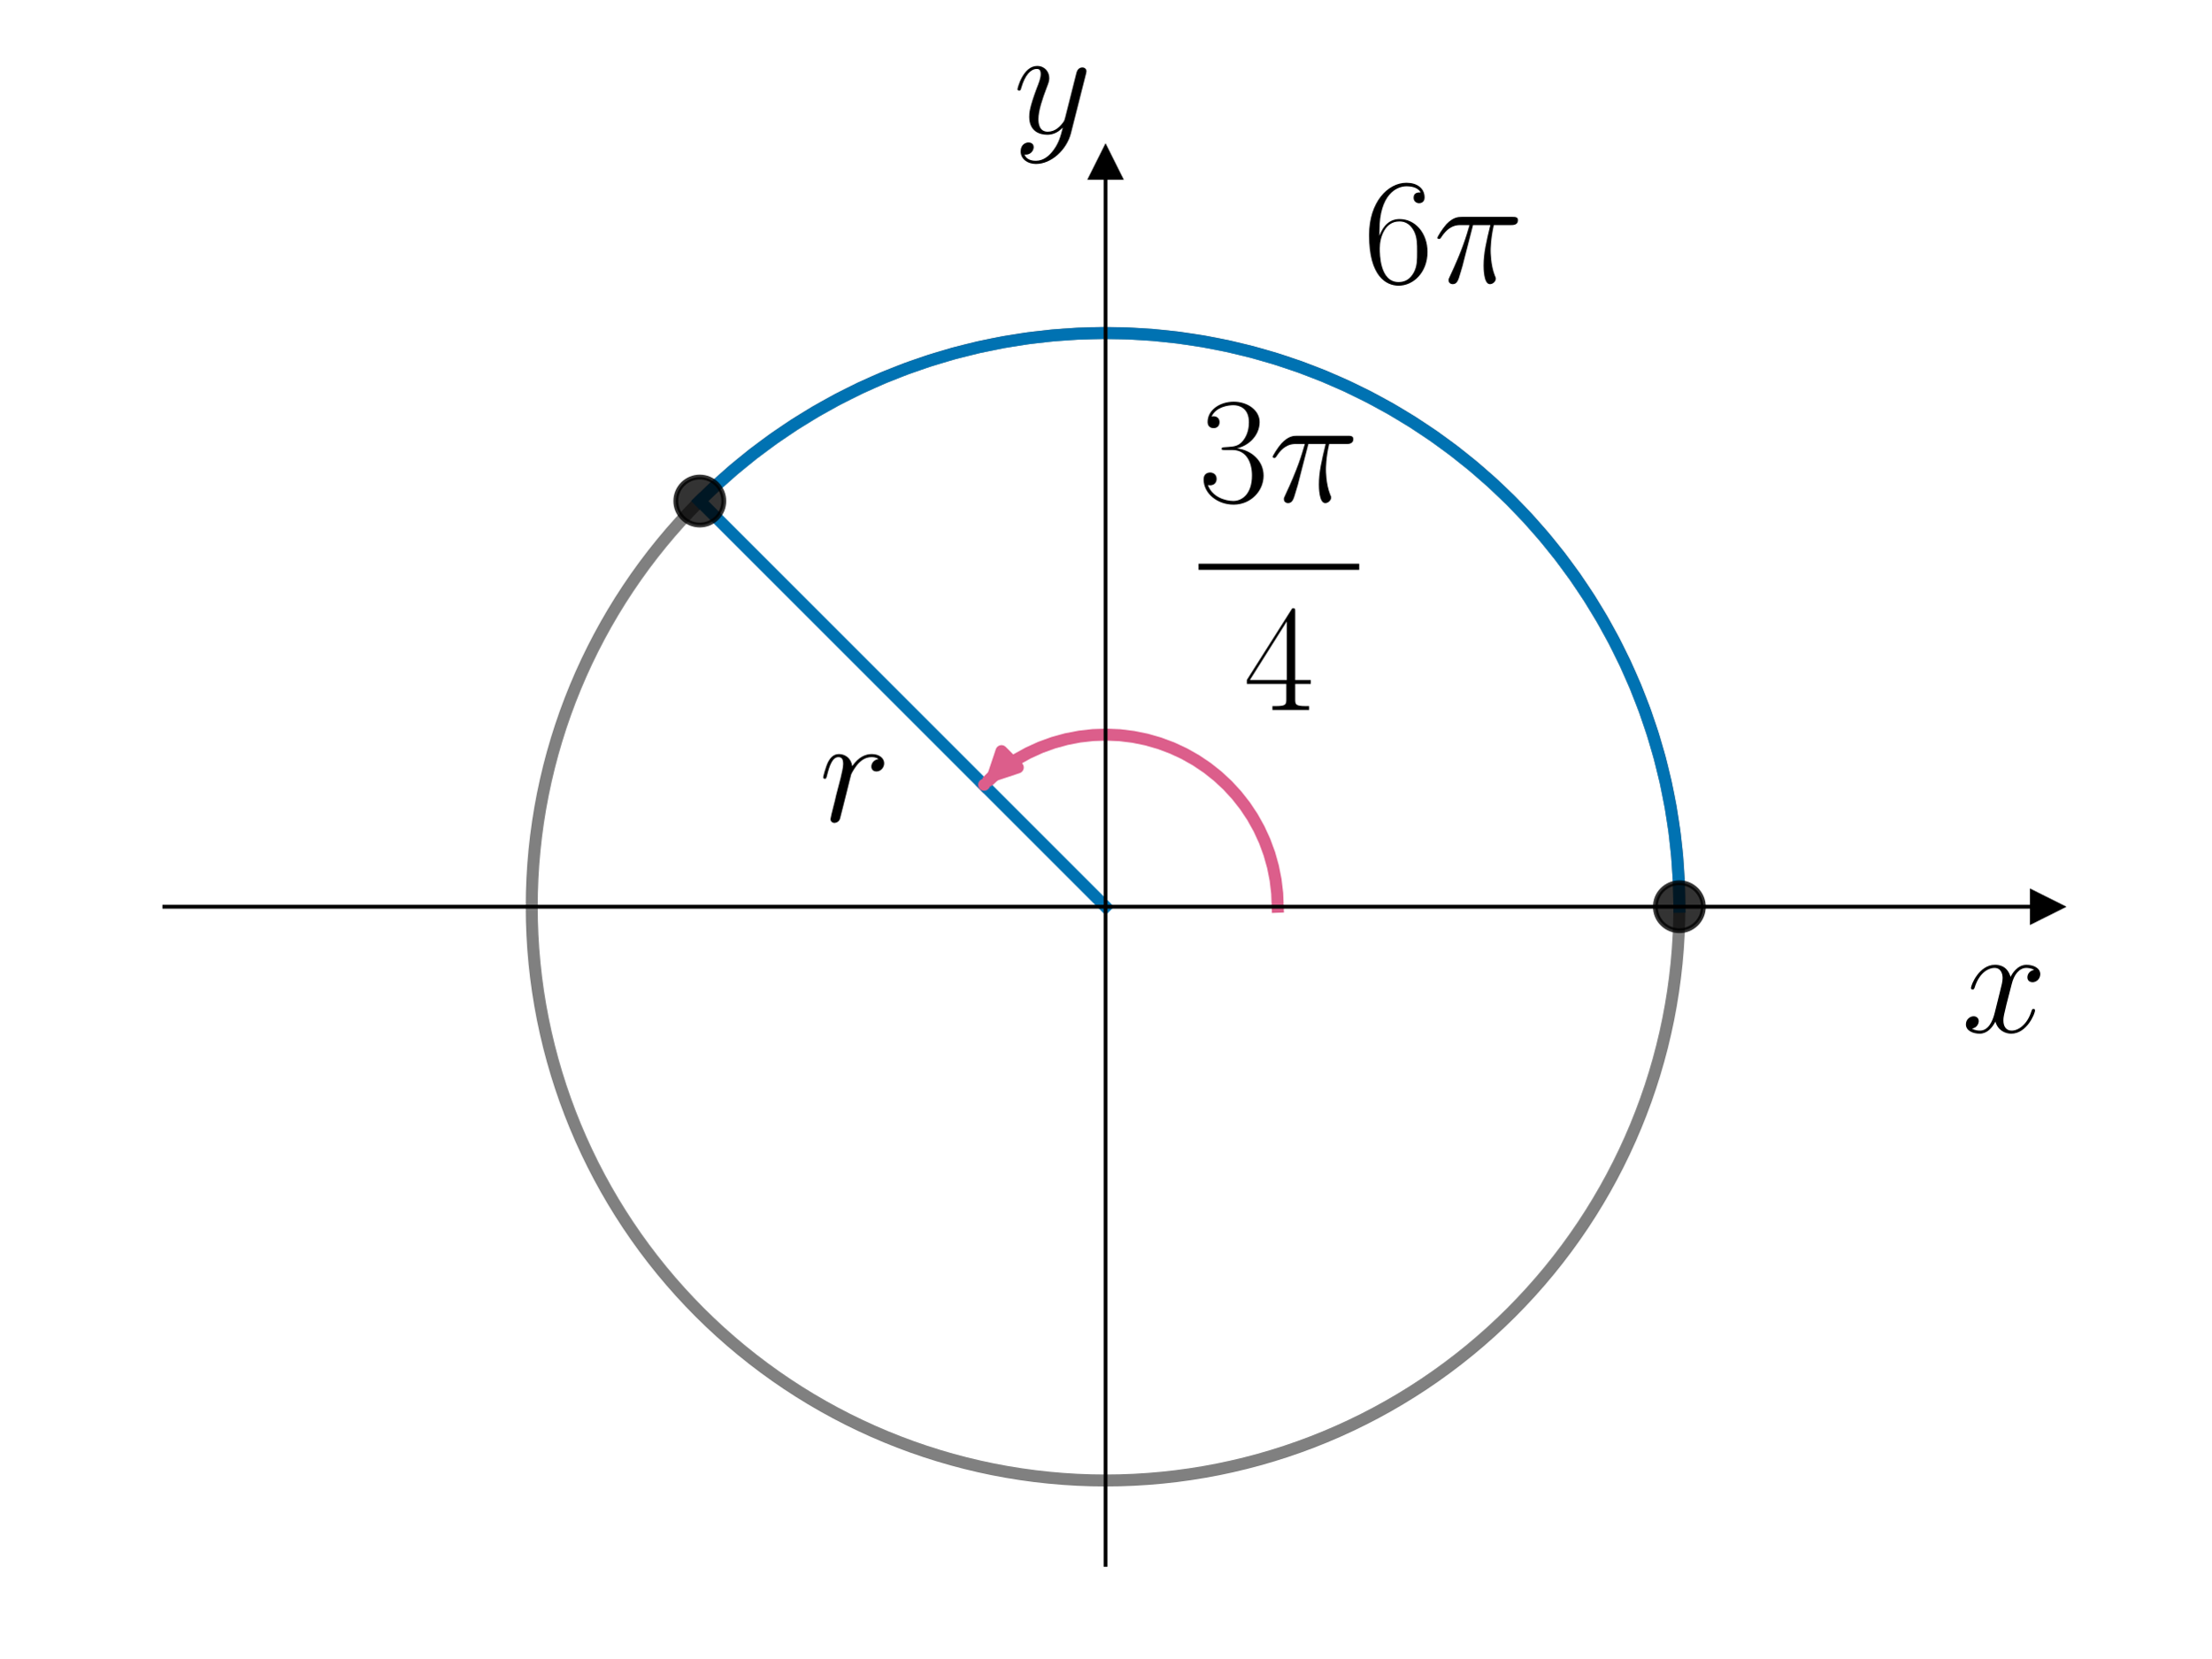
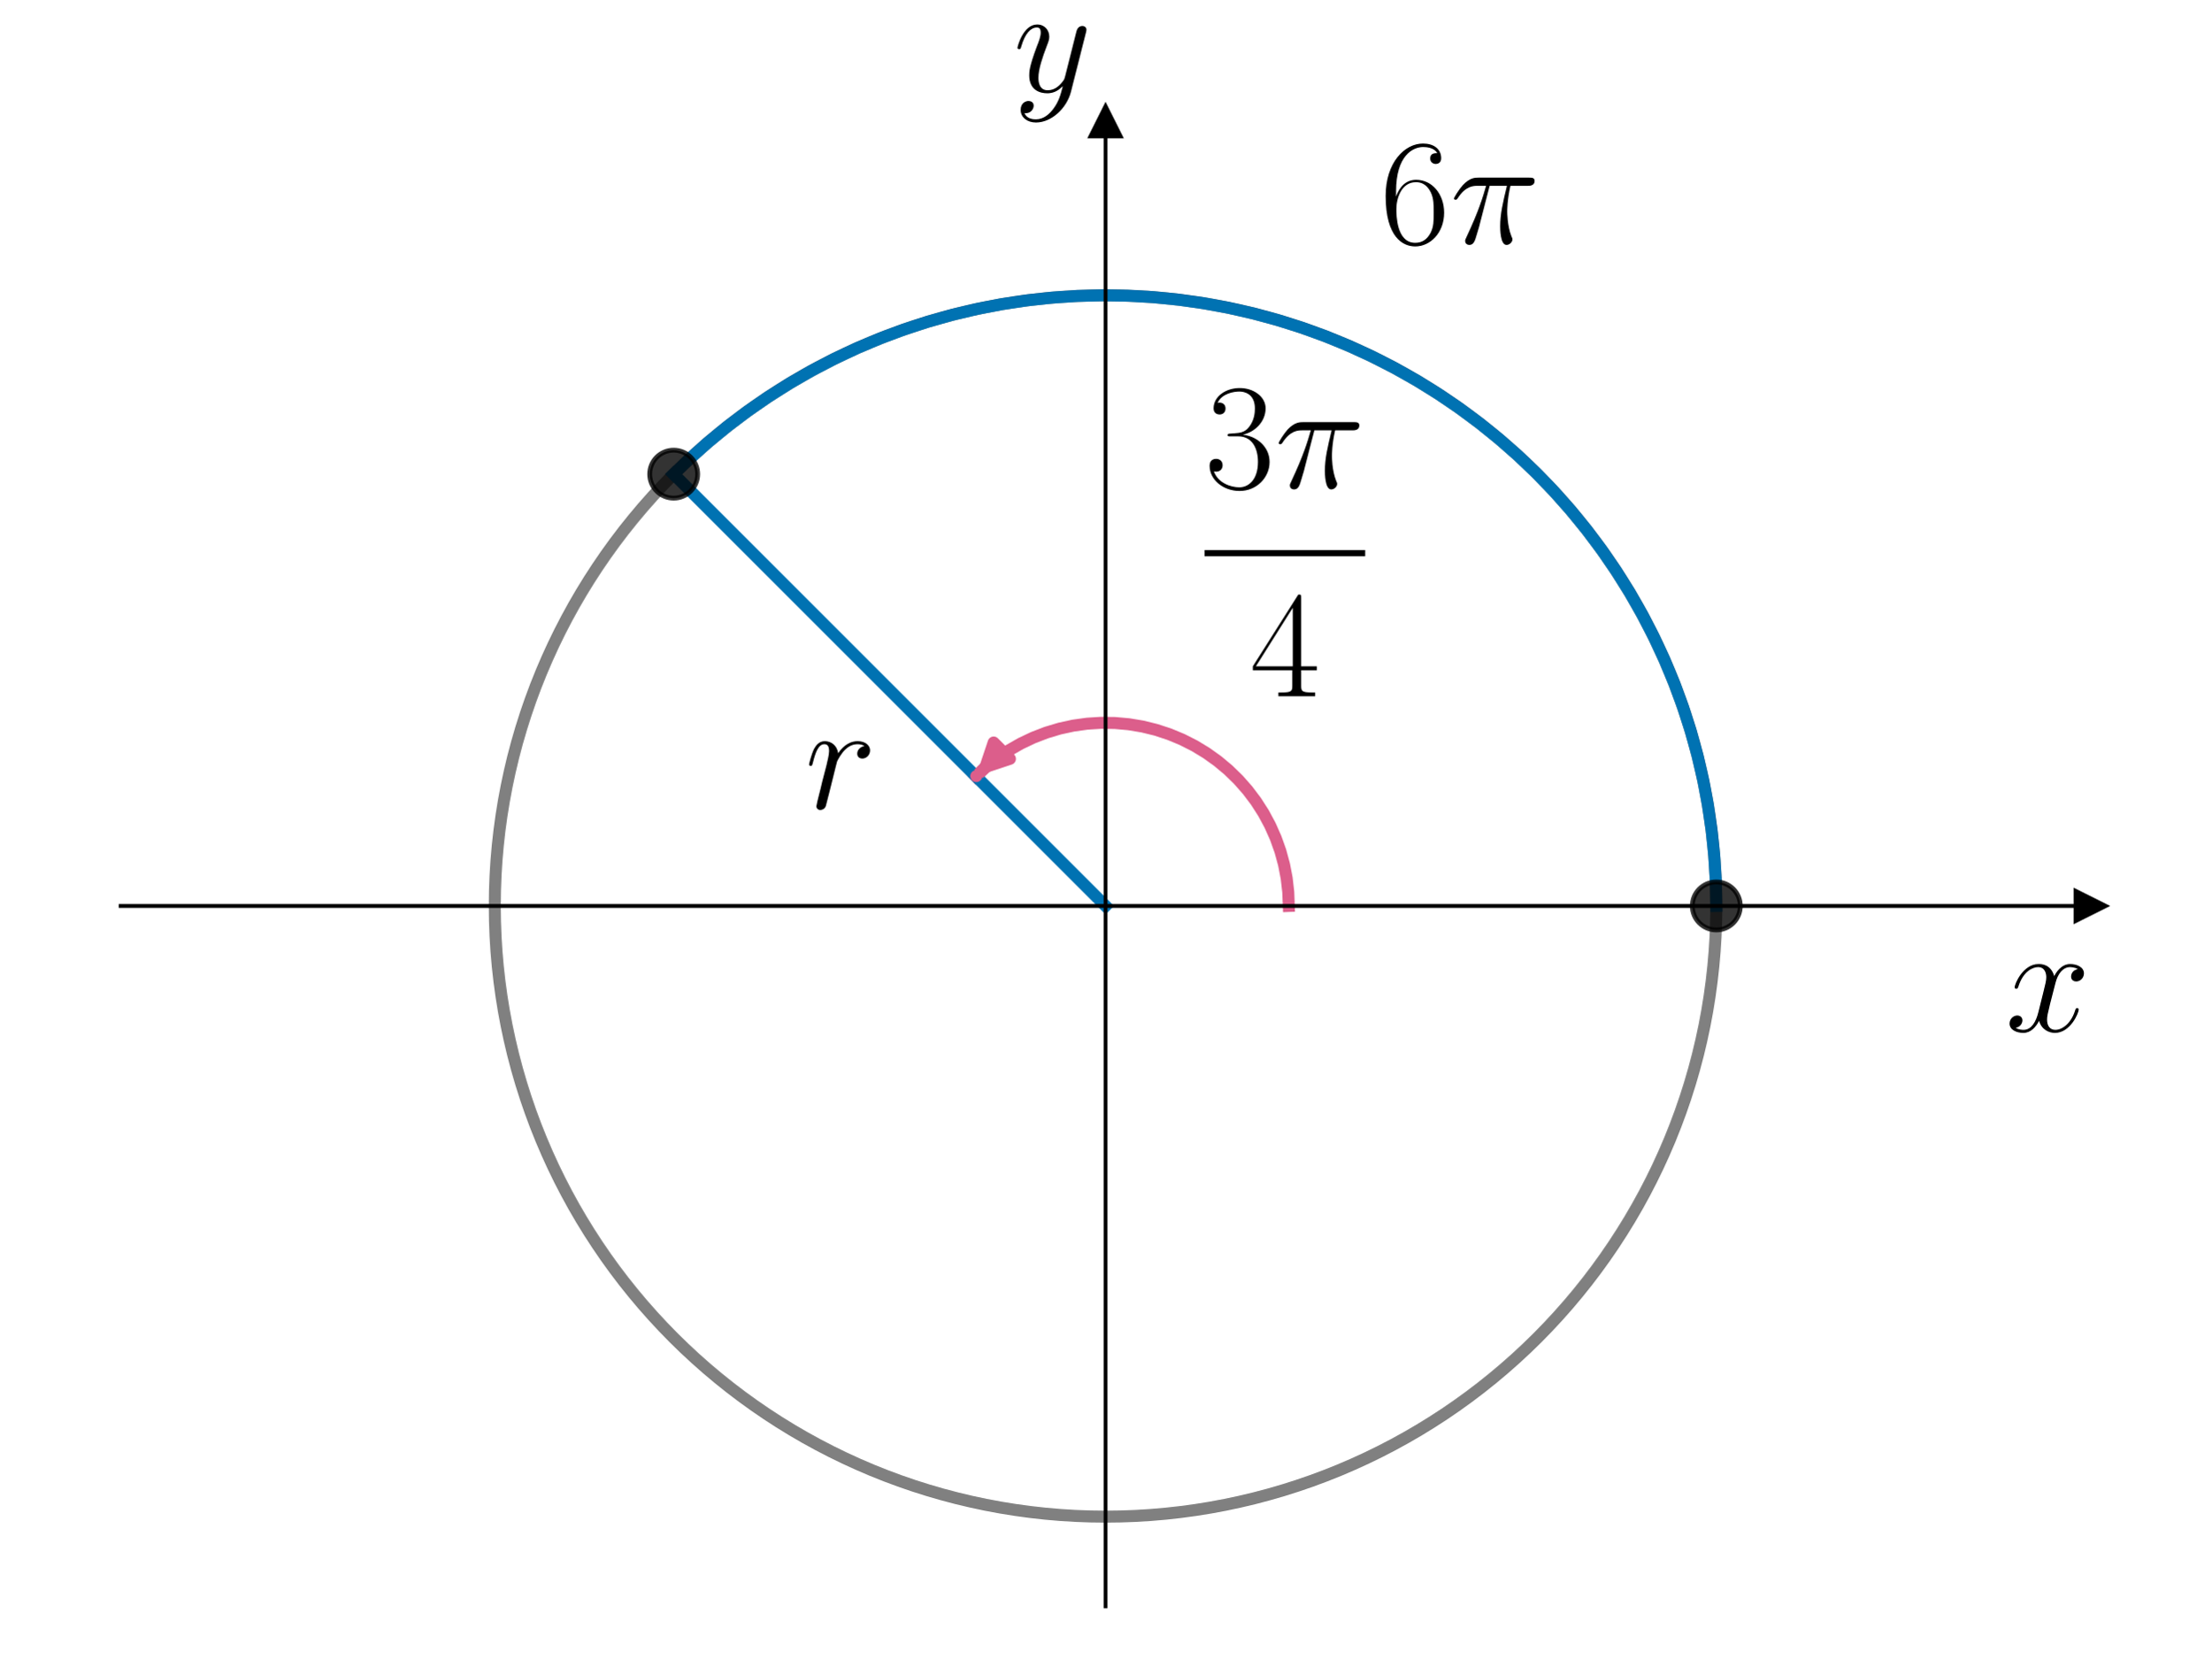
<svg xmlns="http://www.w3.org/2000/svg" xmlns:xlink="http://www.w3.org/1999/xlink" width="460.8pt" height="345.6pt" viewBox="0 0 460.8 345.6" version="1.1">
  <defs>
    <style type="text/css">*{stroke-linejoin: round; stroke-linecap: butt}</style>
  </defs>
  <g id="figure_1">
    <g id="patch_1">
      <path d="M 0 345.6  L 460.8 345.6  L 460.8 0  L 0 0  L 0 345.6  z " style="fill: none" />
    </g>
    <g id="axes_1">
      <g id="patch_2">
-         <path d="M 34.251 326.16  L 426.549 326.16  L 426.549 33.97  L 34.251 33.97  L 34.251 326.16  z " style="fill: none" />
+         <path d="M 25.149 334.8  L 435.651 334.8  L 435.651 25.33  L 25.149 25.33  L 25.149 334.8  z " style="fill: none" />
      </g>
      <g id="patch_3">
-         <path d="M 230.4 308.582  C 262.116 308.582 292.536 295.981 314.963 273.555  C 337.389 251.129 349.99 220.708 349.99 188.992  C 349.99 157.277 337.389 126.856 314.963 104.43  C 292.536 82.003 262.116 69.403 230.4 69.403  C 198.684 69.403 168.264 82.003 145.837 104.43  C 123.411 126.856 110.81 157.277 110.81 188.992  C 110.81 220.708 123.411 251.129 145.837 273.555  C 168.264 295.981 198.684 308.582 230.4 308.582  L 230.4 308.582  z " clip-path="url(#p7cdb5f6ef8)" style="fill: none; stroke: #808080; stroke-width: 2.5; stroke-linejoin: miter" />
+         <path d="M 230.4 316.12  C 264.158 316.12 296.537 302.708 320.407 278.837  C 344.277 254.967 357.689 222.588 357.689 188.83  C 357.689 155.073 344.277 122.693 320.407 98.823  C 296.537 74.953 264.158 61.541 230.4 61.541  C 196.642 61.541 164.263 74.953 140.393 98.823  C 116.523 122.693 103.111 155.073 103.111 188.83  C 103.111 222.588 116.523 254.967 140.393 278.837  C 164.263 302.708 196.642 316.12 230.4 316.12  L 230.4 316.12  z " clip-path="url(#p1e723c11b4)" style="fill: none; stroke: #808080; stroke-width: 2.5; stroke-linejoin: miter" />
      </g>
      <g id="matplotlib.axis_1">
        <g id="text_1">
-           <g transform="translate(408.81 215.1315) scale(0.32 -0.32)">
+           <g transform="translate(417.9124 214.9694) scale(0.32 -0.32)">
            <defs>
              <path id="CMMI12-78" d="M 3034 2606  C 2829 2567 2752 2414 2752 2293  C 2752 2139 2874 2088 2963 2088  C 3155 2088 3290 2254 3290 2427  C 3290 2695 2982 2816 2714 2816  C 2323 2816 2106 2433 2048 2312  C 1901 2816 1504 2816 1389 2816  C 736 2816 390 1980 390 1839  C 390 1814 416 1782 461 1782  C 512 1782 525 1820 538 1846  C 755 2555 1184 2689 1370 2689  C 1658 2689 1715 2420 1715 2267  C 1715 2127 1677 1980 1600 1673  L 1382 798  C 1286 415 1101 64 762 64  C 730 64 570 64 435 147  C 666 192 717 383 717 460  C 717 588 621 664 499 664  C 346 664 179 530 179 326  C 179 57 480 -64 755 -64  C 1062 -64 1280 179 1414 441  C 1517 64 1837 -64 2074 -64  C 2726 -64 3072 773 3072 913  C 3072 945 3046 971 3008 971  C 2950 971 2944 939 2925 888  C 2752 326 2381 64 2093 64  C 1869 64 1747 230 1747 492  C 1747 632 1773 734 1875 1156  L 2099 2024  C 2195 2408 2413 2689 2707 2689  C 2720 2689 2899 2689 3034 2606  z " transform="scale(0.015625)" />
            </defs>
            <use xlink:href="#CMMI12-78" transform="scale(0.996264)" />
          </g>
        </g>
      </g>
      <g id="matplotlib.axis_2">
        <g id="text_2">
-           <g transform="translate(211.1795 27.76909) scale(0.32 -0.32)">
+           <g transform="translate(211.1795 19.12909) scale(0.32 -0.32)">
            <defs>
              <path id="CMMI12-79" d="M 1683 -700  C 1510 -939 1261 -1152 947 -1152  C 870 -1152 563 -1152 467 -889  C 486 -895 518 -895 531 -895  C 723 -895 851 -729 851 -582  C 851 -435 730 -384 634 -384  C 531 -384 307 -458 307 -759  C 307 -1071 582 -1286 947 -1286  C 1587 -1286 2234 -700 2413 6  L 3040 2485  C 3046 2517 3059 2556 3059 2594  C 3059 2689 2982 2753 2886 2753  C 2829 2753 2694 2727 2643 2535  L 2170 658  C 2138 543 2138 530 2086 460  C 1958 281 1747 64 1440 64  C 1082 64 1050 415 1050 588  C 1050 952 1222 1443 1395 1903  C 1466 2088 1504 2178 1504 2305  C 1504 2574 1312 2816 998 2816  C 410 2816 173 1890 173 1839  C 173 1814 198 1782 243 1782  C 301 1782 307 1807 333 1897  C 486 2433 730 2689 979 2689  C 1037 2689 1146 2689 1146 2478  C 1146 2312 1075 2127 979 1884  C 666 1047 666 837 666 683  C 666 77 1101 -64 1421 -64  C 1606 -64 1837 -6 2061 230  L 2067 224  C 1971 -147 1907 -392 1683 -700  z " transform="scale(0.015625)" />
            </defs>
            <use xlink:href="#CMMI12-79" transform="scale(0.996264)" />
          </g>
        </g>
      </g>
      <g id="line2d_1">
        <defs>
-           <path id="m2bc8e17639" d="M 3 0  L -3 -3  L -3 3  z " style="stroke: #000000; stroke-linejoin: miter" />
+           <path id="m33ab6041e1" d="M 3 0  L -3 -3  L -3 3  z " style="stroke: #000000; stroke-linejoin: miter" />
        </defs>
        <g>
-           <use xlink:href="#m2bc8e17639" x="426.549" y="188.992" style="stroke: #000000; stroke-linejoin: miter" />
+           <use xlink:href="#m33ab6041e1" x="435.651" y="188.83" style="stroke: #000000; stroke-linejoin: miter" />
        </g>
      </g>
      <g id="line2d_2">
        <defs>
-           <path id="m7cdc6f1560" d="M 0 -3  L -3 3  L 3 3  z " style="stroke: #000000; stroke-linejoin: miter" />
+           <path id="mfa206087f7" d="M 0 -3  L -3 3  L 3 3  z " style="stroke: #000000; stroke-linejoin: miter" />
        </defs>
        <g>
-           <use xlink:href="#m7cdc6f1560" x="230.4" y="33.97" style="stroke: #000000; stroke-linejoin: miter" />
+           <use xlink:href="#mfa206087f7" x="230.4" y="25.33" style="stroke: #000000; stroke-linejoin: miter" />
        </g>
      </g>
      <g id="line2d_3">
-         <path d="M 266.277 188.992  L 266.167 186.186  L 265.838 183.396  L 265.291 180.641  L 264.531 177.937  L 263.562 175.301  L 262.389 172.749  L 261.02 170.296  L 259.464 167.958  L 257.729 165.749  L 255.827 163.682  L 253.769 161.77  L 251.568 160.026  L 249.237 158.458  L 246.791 157.078  L 244.244 155.894  L 241.612 154.912  L 238.912 154.14  L 236.159 153.581  L 233.371 153.239  L 230.565 153.116  L 227.758 153.213  L 224.967 153.529  L 222.21 154.063  L 219.502 154.811  L 216.862 155.768  L 214.304 156.929  L 211.845 158.286  L 209.5 159.832  L 207.283 161.556  L 205.207 163.449  L 205.031 163.623  L 205.031 163.623  " clip-path="url(#p7cdb5f6ef8)" style="fill: none; stroke: #dc5e8b; stroke-width: 2.5; stroke-linecap: square" />
+         <path d="M 268.587 188.83  L 268.477 185.931  L 268.146 183.048  L 267.598 180.198  L 266.836 177.398  L 265.862 174.665  L 264.684 172.013  L 263.308 169.458  L 261.742 167.015  L 259.995 164.698  L 258.078 162.521  L 256 160.495  L 253.774 158.633  L 251.414 156.945  L 248.932 155.442  L 246.343 154.131  L 243.662 153.02  L 240.905 152.117  L 238.087 151.425  L 235.224 150.949  L 232.334 150.692  L 229.433 150.656  L 226.537 150.839  L 223.663 151.242  L 220.828 151.862  L 218.049 152.696  L 215.341 153.738  L 212.72 154.983  L 210.201 156.423  L 207.798 158.051  L 205.526 159.856  L 203.398 161.828  L 203.398 161.828  " clip-path="url(#p1e723c11b4)" style="fill: none; stroke: #dc5e8b; stroke-width: 2.5; stroke-linecap: square" />
      </g>
      <g id="line2d_4">
-         <path d="M 349.99 188.992  L 349.875 183.761  L 349.532 178.539  L 348.961 173.337  L 348.162 168.165  L 347.138 163.034  L 345.891 157.951  L 344.422 152.929  L 342.736 147.975  L 340.834 143.1  L 338.72 138.313  L 336.4 133.623  L 333.876 129.038  L 331.154 124.569  L 328.239 120.223  L 325.137 116.009  L 321.853 111.934  L 318.395 108.007  L 314.768 104.235  L 310.979 100.625  L 307.036 97.185  L 302.946 93.92  L 298.718 90.837  L 294.358 87.943  L 289.877 85.241  L 285.281 82.739  L 280.58 80.44  L 275.783 78.348  L 270.899 76.469  L 265.938 74.805  L 260.908 73.359  L 255.821 72.136  L 250.684 71.135  L 245.509 70.361  L 240.305 69.813  L 235.081 69.494  L 229.849 69.404  L 224.618 69.542  L 219.398 69.91  L 214.199 70.505  L 209.031 71.327  L 203.904 72.375  L 198.828 73.645  L 193.812 75.137  L 188.866 76.847  L 184 78.771  L 179.222 80.907  L 174.543 83.249  L 169.97 85.794  L 165.513 88.536  L 161.181 91.471  L 156.981 94.592  L 152.921 97.895  L 149.01 101.371  L 145.837 104.43  L 145.837 104.43  " clip-path="url(#p7cdb5f6ef8)" style="fill: none; stroke: #0072b2; stroke-width: 2.5; stroke-linecap: square" />
+         <path d="M 357.689 188.83  L 357.58 183.555  L 357.252 178.288  L 356.706 173.04  L 355.943 167.818  L 354.965 162.633  L 353.772 157.493  L 352.367 152.406  L 350.752 147.383  L 348.931 142.43  L 346.906 137.557  L 344.681 132.773  L 342.26 128.084  L 339.646 123.5  L 336.844 119.029  L 333.86 114.677  L 330.697 110.453  L 327.363 106.363  L 323.862 102.415  L 320.2 98.616  L 316.384 94.972  L 312.42 91.489  L 308.315 88.173  L 304.076 85.03  L 299.71 82.066  L 295.226 79.285  L 290.63 76.692  L 285.931 74.292  L 281.136 72.089  L 276.254 70.087  L 271.293 68.288  L 266.262 66.697  L 261.169 65.315  L 256.023 64.146  L 250.834 63.191  L 245.609 62.453  L 240.358 61.931  L 235.09 61.627  L 229.814 61.542  L 224.539 61.676  L 219.274 62.028  L 214.028 62.598  L 208.81 63.385  L 203.629 64.388  L 198.495 65.604  L 193.415 67.032  L 188.398 68.67  L 183.454 70.514  L 178.591 72.561  L 173.817 74.809  L 169.139 77.252  L 164.568 79.887  L 160.109 82.709  L 155.771 85.713  L 151.561 88.895  L 147.487 92.248  L 143.555 95.768  L 140.393 98.823  L 140.393 98.823  " clip-path="url(#p1e723c11b4)" style="fill: none; stroke: #0072b2; stroke-width: 2.5; stroke-linecap: square" />
      </g>
      <g id="line2d_5">
-         <path d="M 230.4 188.992  L 145.837 104.43  " clip-path="url(#p7cdb5f6ef8)" style="fill: none; stroke: #0072b2; stroke-width: 2.5; stroke-linecap: square" />
+         <path d="M 230.4 188.83  L 140.393 98.823  " clip-path="url(#p1e723c11b4)" style="fill: none; stroke: #0072b2; stroke-width: 2.5; stroke-linecap: square" />
      </g>
      <g id="line2d_6">
        <defs>
-           <path id="m3dea236600" d="M 0 5  C 1.326 5 2.598 4.473 3.536 3.536  C 4.473 2.598 5 1.326 5 0  C 5 -1.326 4.473 -2.598 3.536 -3.536  C 2.598 -4.473 1.326 -5 0 -5  C -1.326 -5 -2.598 -4.473 -3.536 -3.536  C -4.473 -2.598 -5 -1.326 -5 0  C -5 1.326 -4.473 2.598 -3.536 3.536  C -2.598 4.473 -1.326 5 0 5  z " style="stroke: #000000; stroke-opacity: 0.8" />
+           <path id="m933de47d24" d="M 0 5  C 1.326 5 2.598 4.473 3.536 3.536  C 4.473 2.598 5 1.326 5 0  C 5 -1.326 4.473 -2.598 3.536 -3.536  C 2.598 -4.473 1.326 -5 0 -5  C -1.326 -5 -2.598 -4.473 -3.536 -3.536  C -4.473 -2.598 -5 -1.326 -5 0  C -5 1.326 -4.473 2.598 -3.536 3.536  C -2.598 4.473 -1.326 5 0 5  z " style="stroke: #000000; stroke-opacity: 0.8" />
        </defs>
-         <g clip-path="url(#p7cdb5f6ef8)">
-           <use xlink:href="#m3dea236600" x="349.99" y="188.992" style="fill-opacity: 0.8; stroke: #000000; stroke-opacity: 0.8" />
+         <g clip-path="url(#p1e723c11b4)">
+           <use xlink:href="#m933de47d24" x="357.689" y="188.83" style="fill-opacity: 0.8; stroke: #000000; stroke-opacity: 0.8" />
        </g>
      </g>
      <g id="line2d_7">
-         <g clip-path="url(#p7cdb5f6ef8)">
-           <use xlink:href="#m3dea236600" x="145.837" y="104.43" style="fill-opacity: 0.8; stroke: #000000; stroke-opacity: 0.8" />
+         <g clip-path="url(#p1e723c11b4)">
+           <use xlink:href="#m933de47d24" x="140.393" y="98.823" style="fill-opacity: 0.8; stroke: #000000; stroke-opacity: 0.8" />
        </g>
      </g>
      <g id="patch_4">
-         <path d="M 230.4 326.16  L 230.4 33.97  " style="fill: none; stroke: #000000; stroke-width: 0.8; stroke-linejoin: miter; stroke-linecap: square" />
+         <path d="M 230.4 334.8  L 230.4 25.33  " style="fill: none; stroke: #000000; stroke-width: 0.8; stroke-linejoin: miter; stroke-linecap: square" />
      </g>
      <g id="patch_5">
-         <path d="M 426.549 326.16  L 426.549 33.97  " style="fill: none" />
+         <path d="M 435.651 334.8  L 435.651 25.33  " style="fill: none" />
      </g>
      <g id="patch_6">
-         <path d="M 34.251 188.992  L 426.549 188.992  " style="fill: none; stroke: #000000; stroke-width: 0.8; stroke-linejoin: miter; stroke-linecap: square" />
+         <path d="M 25.149 188.83  L 435.651 188.83  " style="fill: none; stroke: #000000; stroke-width: 0.8; stroke-linejoin: miter; stroke-linecap: square" />
      </g>
      <g id="patch_7">
-         <path d="M 34.251 33.97  L 426.549 33.97  " style="fill: none" />
+         <path d="M 25.149 25.33  L 435.651 25.33  " style="fill: none" />
      </g>
      <g id="patch_8">
-         <path d="M 205.09 163.565  Q 205.06 163.594 207.01 161.649  " style="fill: none; stroke: #dc5e8b; stroke-width: 2.5; stroke-linecap: round" />
-         <path d="M 212.103 159.958  L 207.01 161.649  L 208.713 156.56  z " style="fill: #dc5e8b; stroke: #dc5e8b; stroke-width: 2.5; stroke-linecap: round" />
+         <path d="M 203.46 161.766  Q 203.429 161.797 205.377 159.854  " style="fill: none; stroke: #dc5e8b; stroke-width: 2.5; stroke-linecap: round" />
+         <path d="M 210.47 158.163  L 205.377 159.854  L 207.079 154.765  z " style="fill: #dc5e8b; stroke: #dc5e8b; stroke-width: 2.5; stroke-linecap: round" />
      </g>
      <g id="text_3">
-         <g transform="translate(170.6826 171.1996) scale(0.32 -0.32)">
+         <g transform="translate(167.7435 168.5095) scale(0.32 -0.32)">
          <defs>
            <path id="CMMI12-72" d="M 2490 2612  C 2291 2574 2189 2433 2189 2293  C 2189 2139 2310 2088 2400 2088  C 2579 2088 2726 2242 2726 2433  C 2726 2638 2528 2816 2208 2816  C 1952 2816 1658 2701 1389 2312  C 1344 2650 1088 2816 832 2816  C 582 2816 454 2625 378 2484  C 269 2254 173 1871 173 1839  C 173 1814 198 1782 243 1782  C 294 1782 301 1788 339 1935  C 435 2318 557 2689 813 2689  C 966 2689 1011 2580 1011 2395  C 1011 2254 947 2005 902 1807  L 723 1118  C 698 996 627 709 595 594  C 550 428 480 128 480 96  C 480 6 550 -64 646 -64  C 717 -64 838 -19 877 109  C 896 160 1133 1124 1171 1271  C 1203 1411 1242 1546 1274 1686  C 1299 1775 1325 1878 1344 1961  C 1363 2018 1536 2331 1696 2472  C 1773 2542 1939 2689 2202 2689  C 2304 2689 2406 2670 2490 2612  z " transform="scale(0.015625)" />
          </defs>
          <use xlink:href="#CMMI12-72" transform="scale(0.996264)" />
        </g>
      </g>
      <g id="text_4">
-         <g transform="translate(249.7863 126.1041) scale(0.32 -0.32)">
+         <g transform="translate(251.0344 123.258) scale(0.32 -0.32)">
          <defs>
            <path id="CMR17-33" d="M 1414 2157  C 1984 2157 2234 1662 2234 1090  C 2234 320 1824 25 1453 25  C 1114 25 563 194 390 693  C 422 680 454 680 486 680  C 640 680 755 782 755 948  C 755 1133 614 1216 486 1216  C 378 1216 211 1165 211 926  C 211 335 787 -128 1466 -128  C 2176 -128 2720 430 2720 1085  C 2720 1707 2208 2157 1600 2227  C 2086 2328 2554 2756 2554 3329  C 2554 3820 2048 4179 1472 4179  C 890 4179 378 3829 378 3329  C 378 3110 544 3072 627 3072  C 762 3072 877 3155 877 3321  C 877 3486 762 3569 627 3569  C 602 3569 570 3569 544 3557  C 730 3959 1235 4032 1459 4032  C 1683 4032 2106 3925 2106 3320  C 2106 3143 2080 2828 1862 2550  C 1670 2304 1453 2304 1242 2284  C 1210 2284 1062 2269 1037 2269  C 992 2263 966 2257 966 2208  C 966 2163 973 2157 1101 2157  L 1414 2157  z " transform="scale(0.015625)" />
            <path id="CMMI12-19" d="M 1658 2408  L 2381 2408  C 2208 1692 2099 1226 2099 716  C 2099 626 2099 -64 2362 -64  C 2496 -64 2611 57 2611 166  C 2611 197 2611 210 2566 306  C 2394 747 2394 1296 2394 1341  C 2394 1379 2394 1832 2528 2408  L 3245 2408  C 3328 2408 3539 2408 3539 2612  C 3539 2752 3418 2752 3302 2752  L 1197 2752  C 1050 2752 832 2752 538 2440  C 371 2254 166 1916 166 1878  C 166 1840 198 1827 237 1827  C 282 1827 288 1846 320 1884  C 653 2408 986 2408 1146 2408  L 1510 2408  C 1370 1929 1210 1373 685 256  C 634 154 634 140 634 102  C 634 -32 749 -64 806 -64  C 992 -64 1043 102 1120 370  C 1222 696 1222 709 1286 964  L 1658 2408  z " transform="scale(0.015625)" />
            <path id="CMR17-34" d="M 2150 4122  C 2150 4256 2144 4256 2029 4256  L 128 1254  L 128 1088  L 1779 1088  L 1779 457  C 1779 224 1766 160 1318 160  L 1197 160  L 1197 0  C 1402 0 1747 0 1965 0  C 2182 0 2528 0 2733 0  L 2733 160  L 2611 160  C 2163 160 2150 224 2150 457  L 2150 1088  L 2803 1088  L 2803 1254  L 2150 1254  L 2150 4122  z M 1798 3703  L 1798 1254  L 256 1254  L 1798 3703  z " transform="scale(0.015625)" />
          </defs>
          <use xlink:href="#CMR17-33" transform="translate(0 67.39804) scale(0.996264)" />
          <use xlink:href="#CMMI12-19" transform="translate(45.69048 67.39804) scale(0.996264)" />
          <use xlink:href="#CMR17-34" transform="translate(29.45531 -68.33884) scale(0.996264)" />
          <path d="M 0 22.914  L 104.601 22.914  L 104.601 26.899  L 0 26.899  L 0 22.914  z " />
        </g>
      </g>
      <g id="text_5">
-         <g transform="translate(284.11 58.9066) scale(0.32 -0.32)">
+         <g transform="translate(287.5681 50.72529) scale(0.32 -0.32)">
          <defs>
            <path id="CMR17-36" d="M 678 2176  C 678 3690 1395 4032 1811 4032  C 1946 4032 2272 4009 2400 3776  C 2298 3776 2106 3776 2106 3553  C 2106 3381 2246 3323 2336 3323  C 2394 3323 2566 3348 2566 3560  C 2566 3954 2246 4179 1805 4179  C 1043 4179 243 3390 243 1984  C 243 253 966 -128 1478 -128  C 2099 -128 2688 427 2688 1283  C 2688 2081 2170 2662 1517 2662  C 1126 2662 838 2407 678 1960  L 678 2176  z M 1478 25  C 691 25 691 1200 691 1436  C 691 1896 909 2560 1504 2560  C 1613 2560 1926 2560 2138 2120  C 2253 1870 2253 1609 2253 1289  C 2253 944 2253 690 2118 434  C 1978 171 1773 25 1478 25  z " transform="scale(0.015625)" />
          </defs>
          <use xlink:href="#CMR17-36" transform="scale(0.996264)" />
          <use xlink:href="#CMMI12-19" transform="translate(45.69048 0) scale(0.996264)" />
        </g>
      </g>
    </g>
  </g>
  <defs>
-     <clipPath id="p7cdb5f6ef8">
-       <rect x="34.251" y="33.97" width="392.298" height="292.19" />
+     <clipPath id="p1e723c11b4">
+       <rect x="25.149" y="25.33" width="410.503" height="309.47" />
    </clipPath>
  </defs>
</svg>
